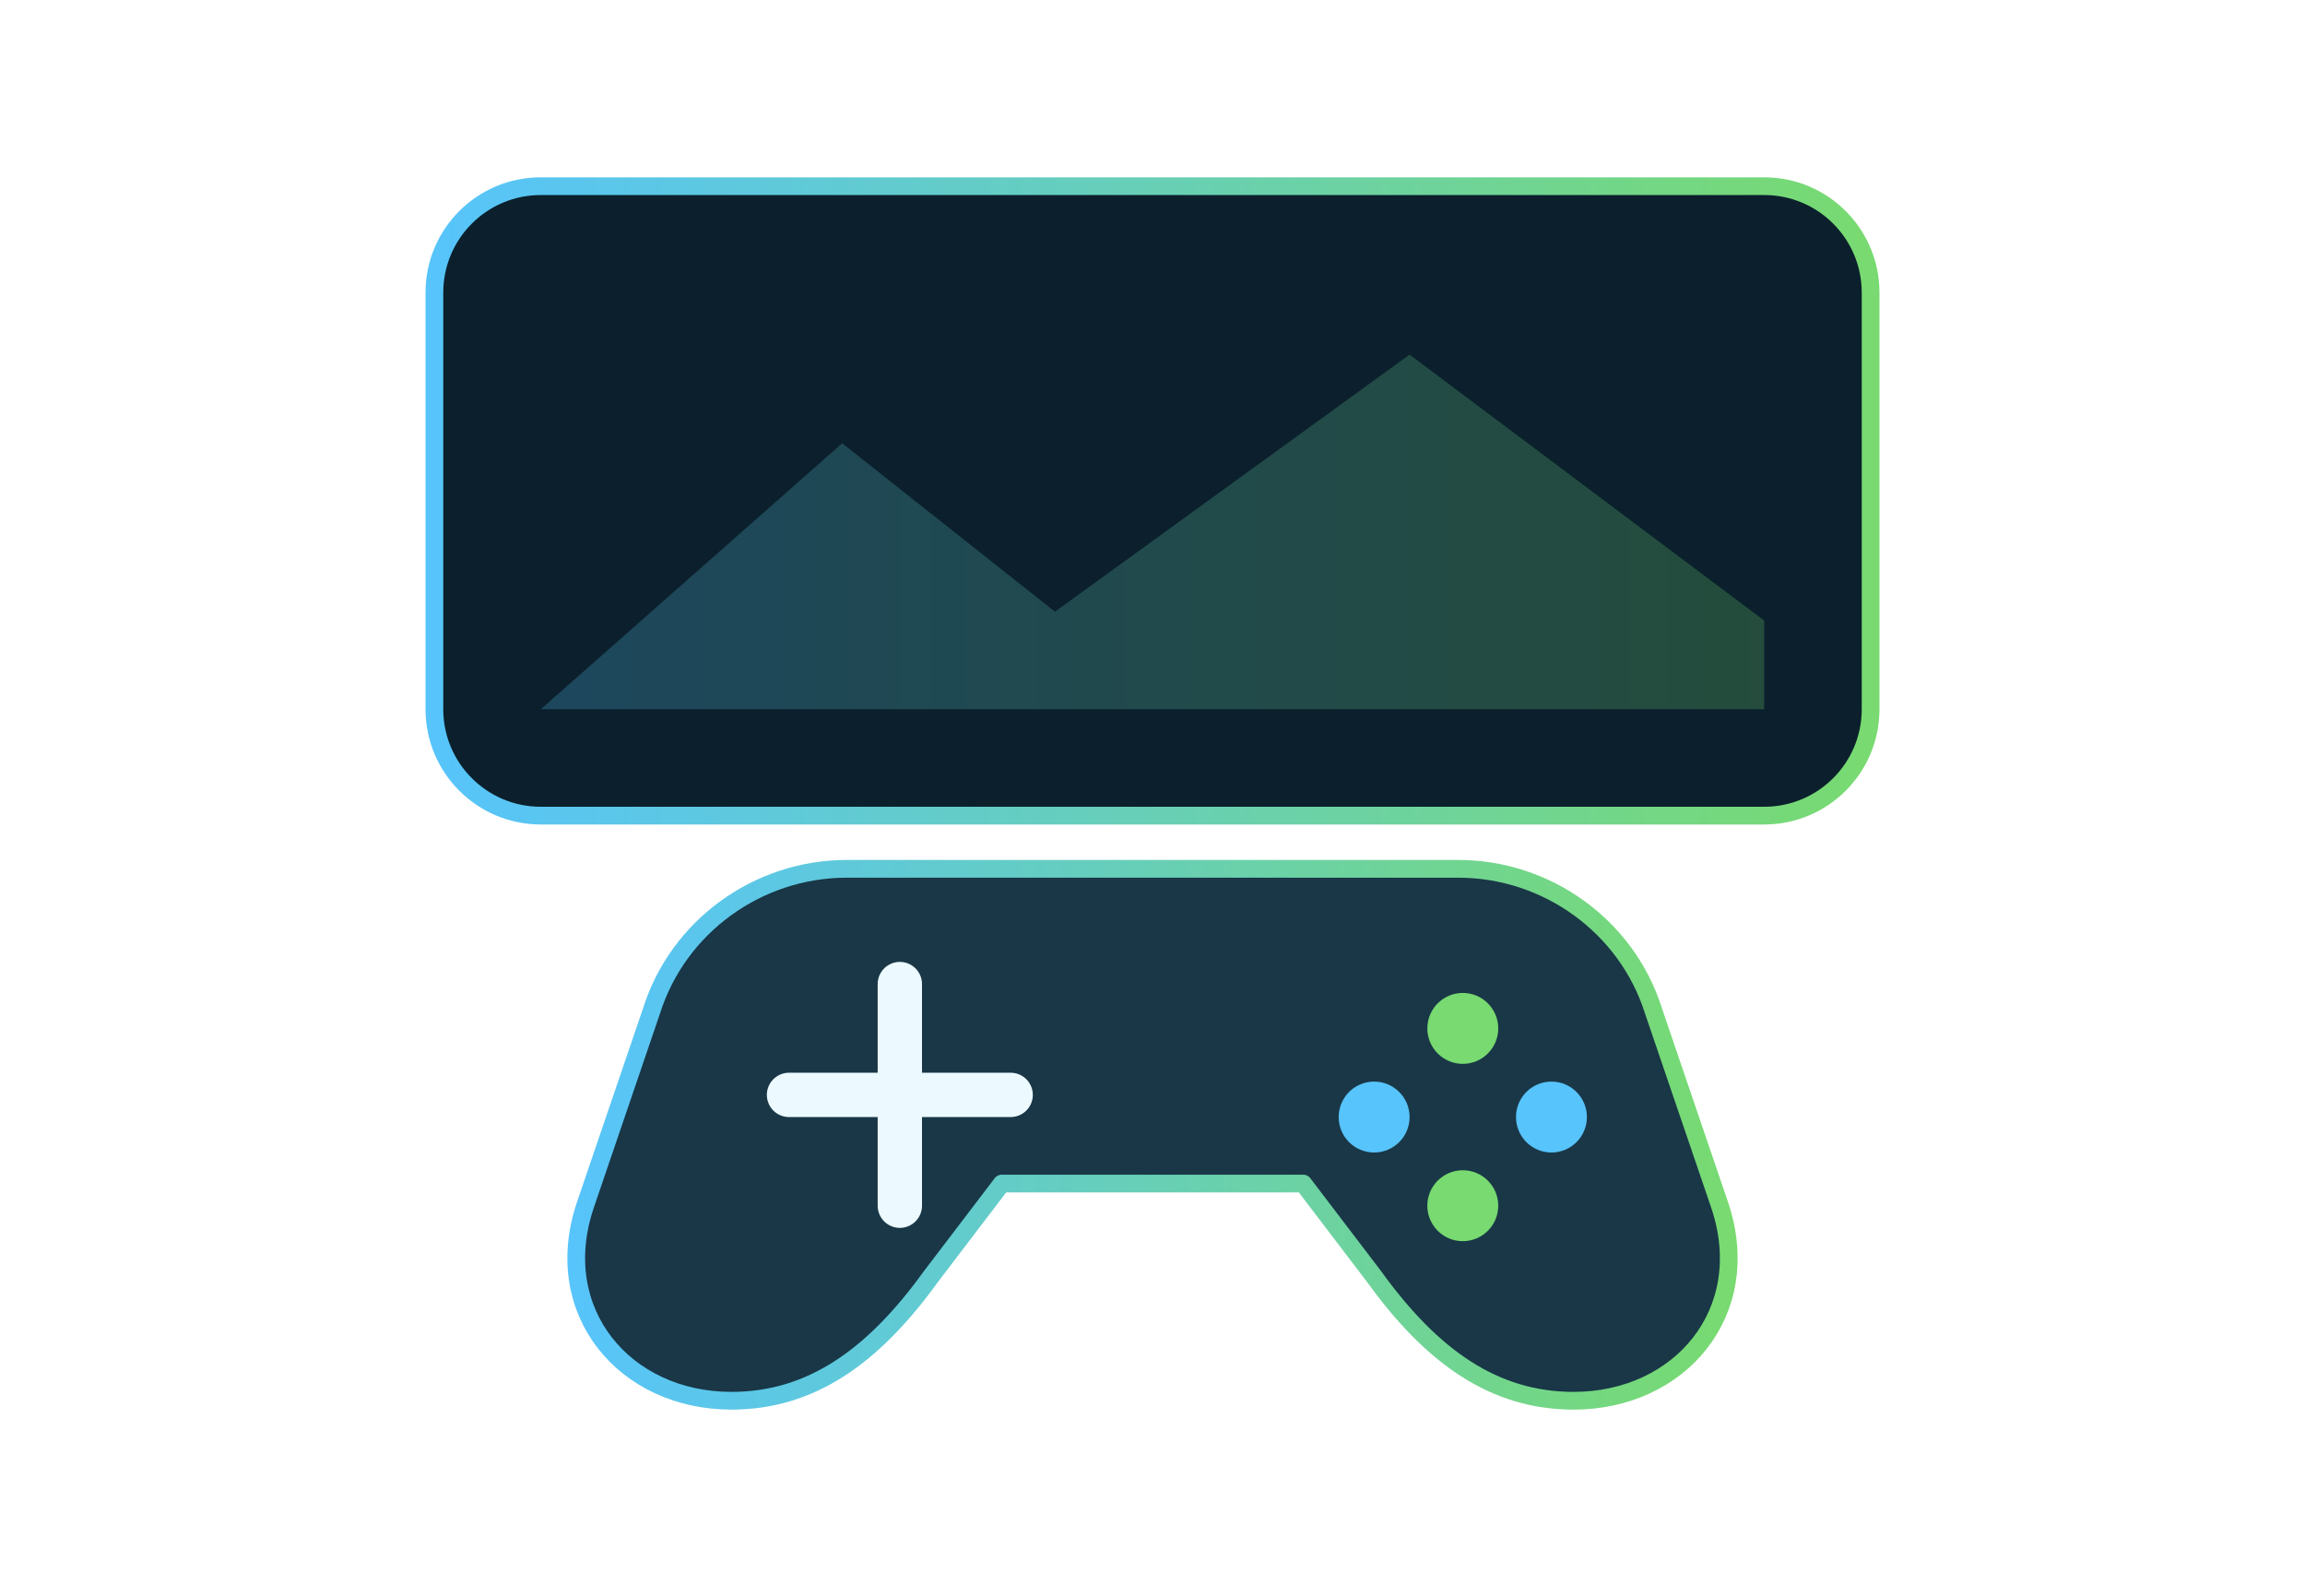
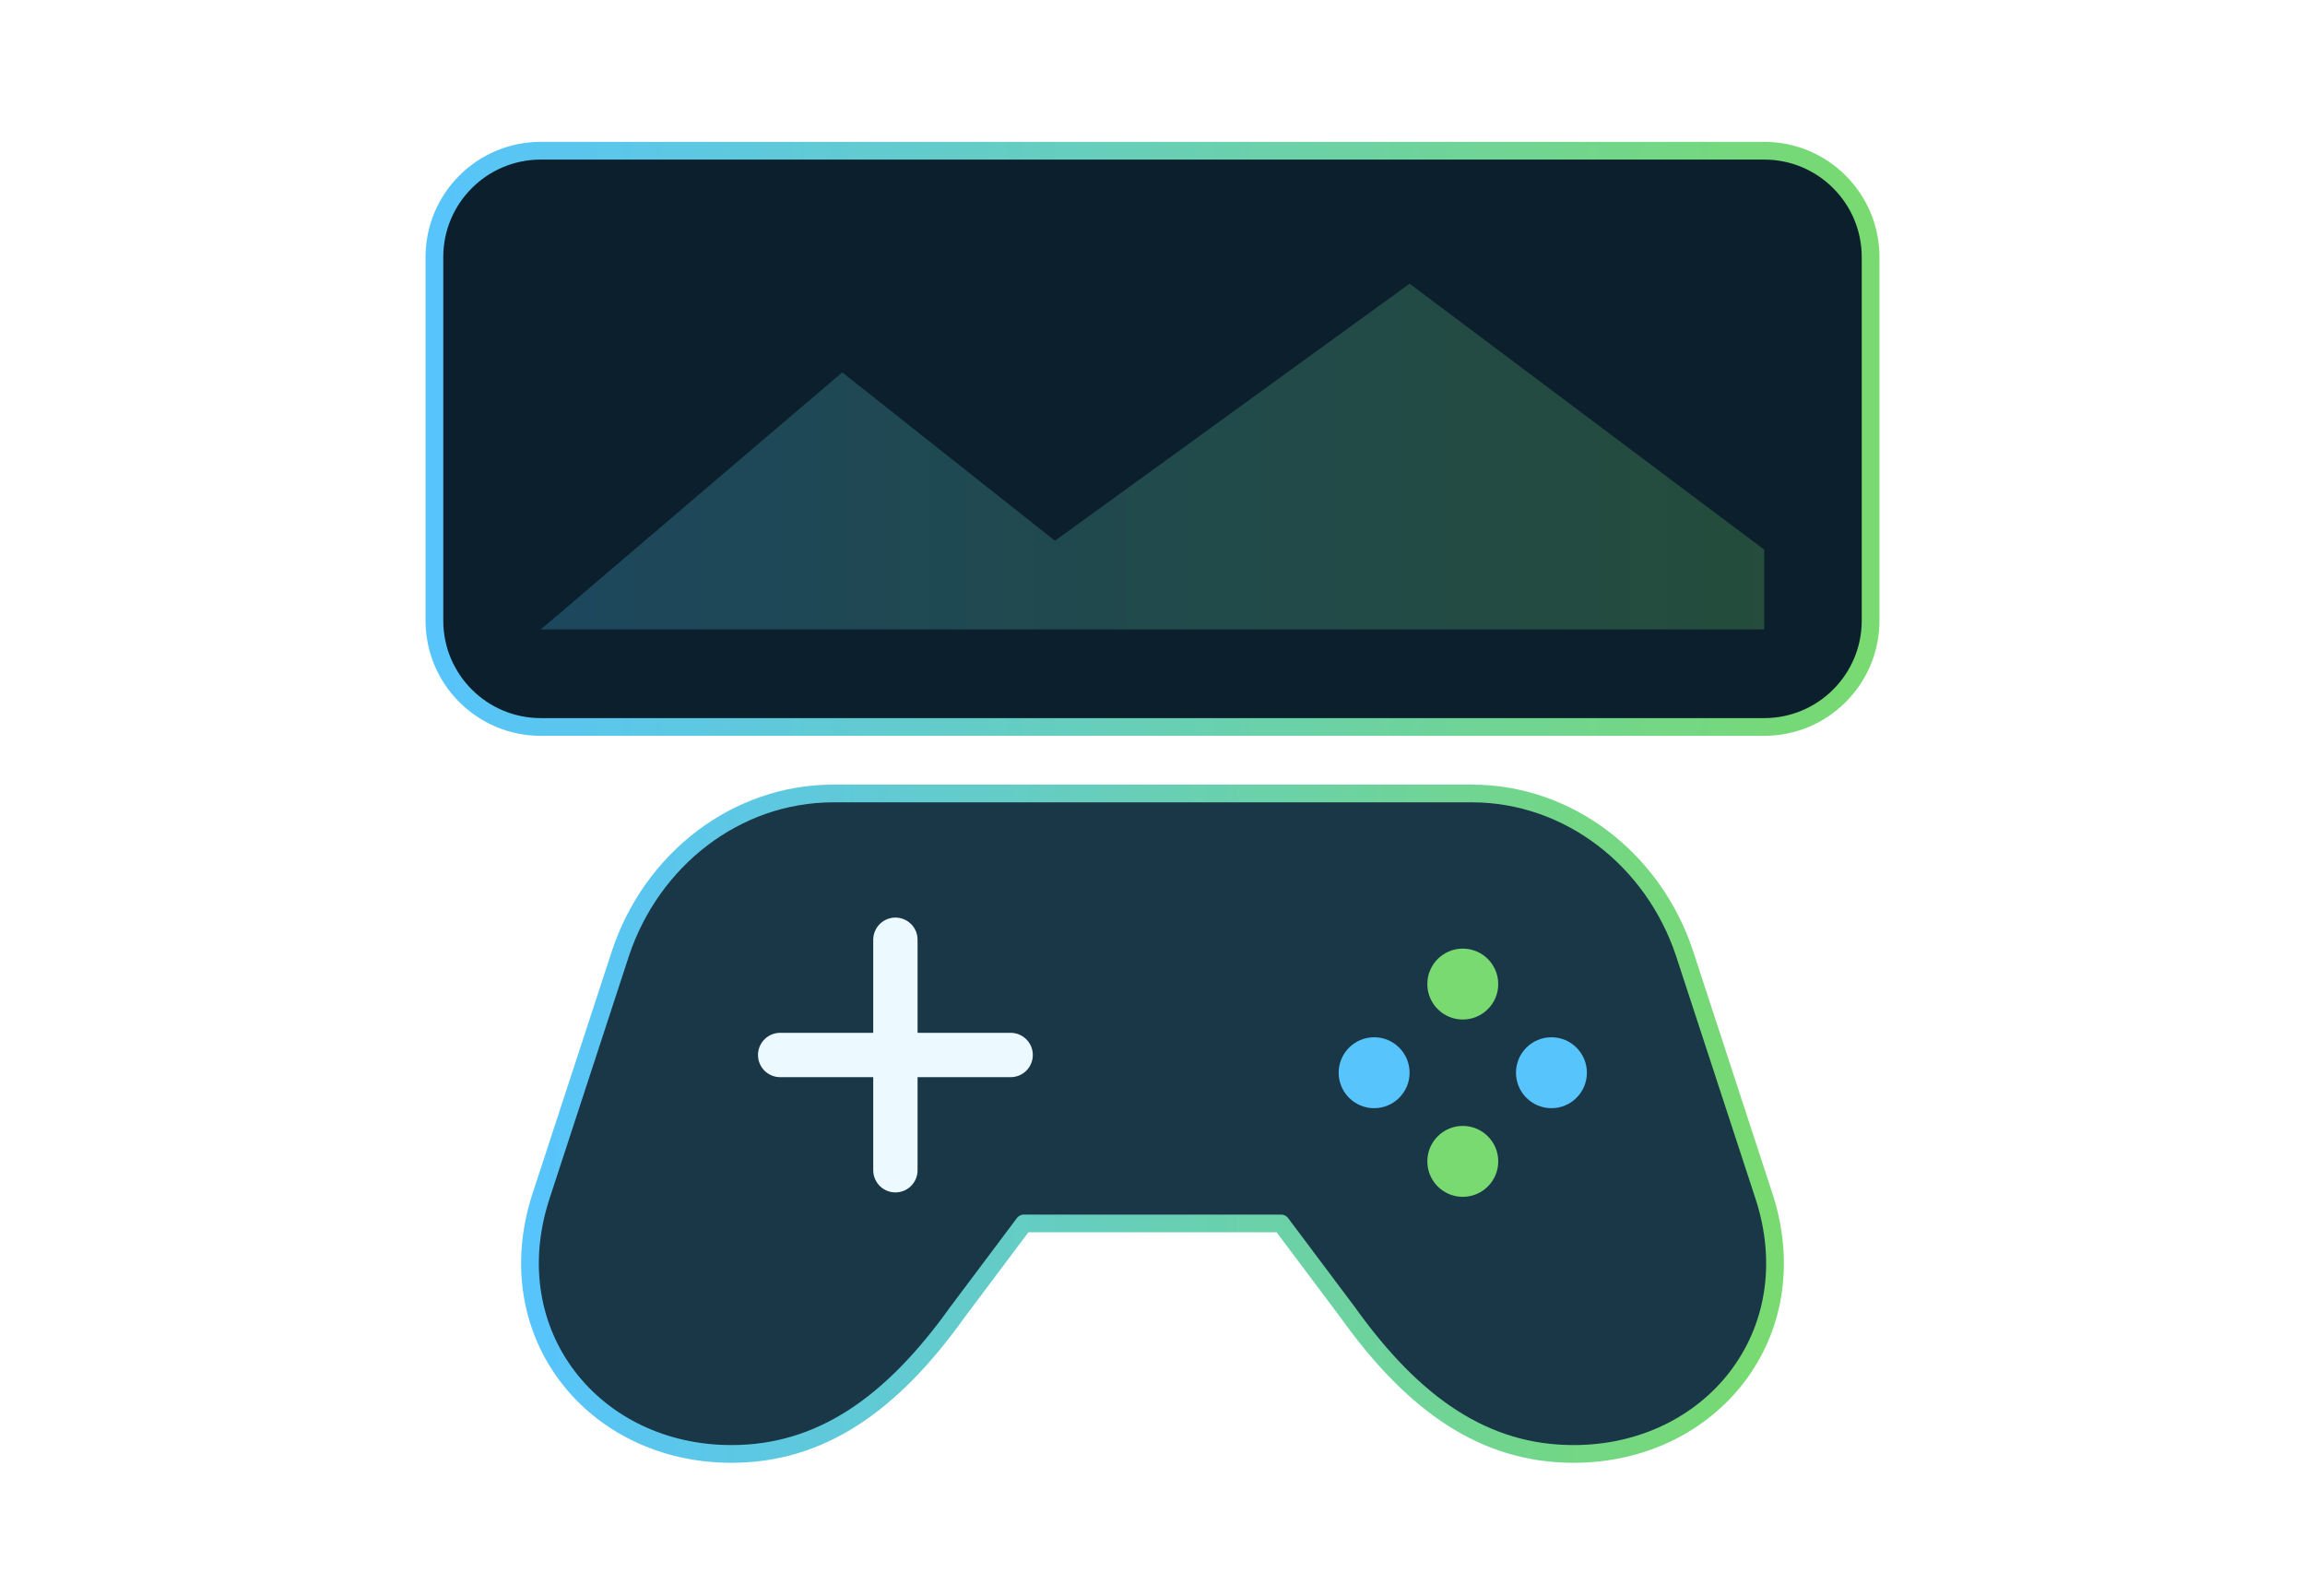
<svg xmlns="http://www.w3.org/2000/svg" viewBox="0 0 520 360" role="img" aria-labelledby="title desc">
  <defs>
    <linearGradient id="g" x1="0" x2="1">
      <stop stop-color="#57c4fb" />
      <stop offset="1" stop-color="#78da70" />
    </linearGradient>
  </defs>
-   <rect id="gaming-display" x="98" y="42" width="324" height="142" rx="24" fill="#0b202c" stroke="url(#g)" stroke-width="4" />
-   <path id="gaming-scene" d="M122 160 190 100l48 38 80-58 80 60v20H122z" fill="url(#g)" opacity=".24" />
-   <path id="controller" d="M191 196h138c20 0 38 13 44 32l15 44c8 24-9 44-33 44-18 0-32-10-45-28l-16-21h-68l-16 21c-13 18-27 28-45 28-24 0-41-20-33-44l15-44c6-19 24-32 44-32z" fill="#193747" stroke="url(#g)" stroke-width="4" stroke-linejoin="round" />
-   <path id="direction-pad" d="M203 222v50m-25-25h50" stroke="#ecfaff" stroke-width="10" stroke-linecap="round" />
-   <circle cx="330" cy="232" r="8" fill="#78da70" />
-   <circle cx="350" cy="252" r="8" fill="#57c4fb" />
-   <circle cx="310" cy="252" r="8" fill="#57c4fb" />
-   <circle cx="330" cy="272" r="8" fill="#78da70" />
+   <rect id="gaming-display" x="98" y="34" width="324" height="130" rx="24" fill="#0b202c" stroke="url(#g)" stroke-width="4" />
+   <path id="gaming-scene" d="M122 142 190 84l48 38 80-58 80 60v18H122z" fill="url(#g)" opacity=".24" />
+   <path id="controller" data-left="120" data-right="400" data-top="179" data-bottom="328" d="M188 179h144c22 0 41 15 48 36l18 55c10 31-12 58-43 58-20 0-36-11-51-32l-15-20h-58l-15 20c-15 21-31 32-51 32-31 0-53-27-43-58l18-55c7-21 26-36 48-36z" fill="#193747" stroke="url(#g)" stroke-width="4" stroke-linejoin="round" />
+   <path id="direction-pad" d="M202 212v52m-26-26h52" stroke="#ecfaff" stroke-width="10" stroke-linecap="round" />
+   <circle cx="330" cy="222" r="8" fill="#78da70" />
+   <circle cx="350" cy="242" r="8" fill="#57c4fb" />
+   <circle cx="310" cy="242" r="8" fill="#57c4fb" />
+   <circle cx="330" cy="262" r="8" fill="#78da70" />
</svg>
